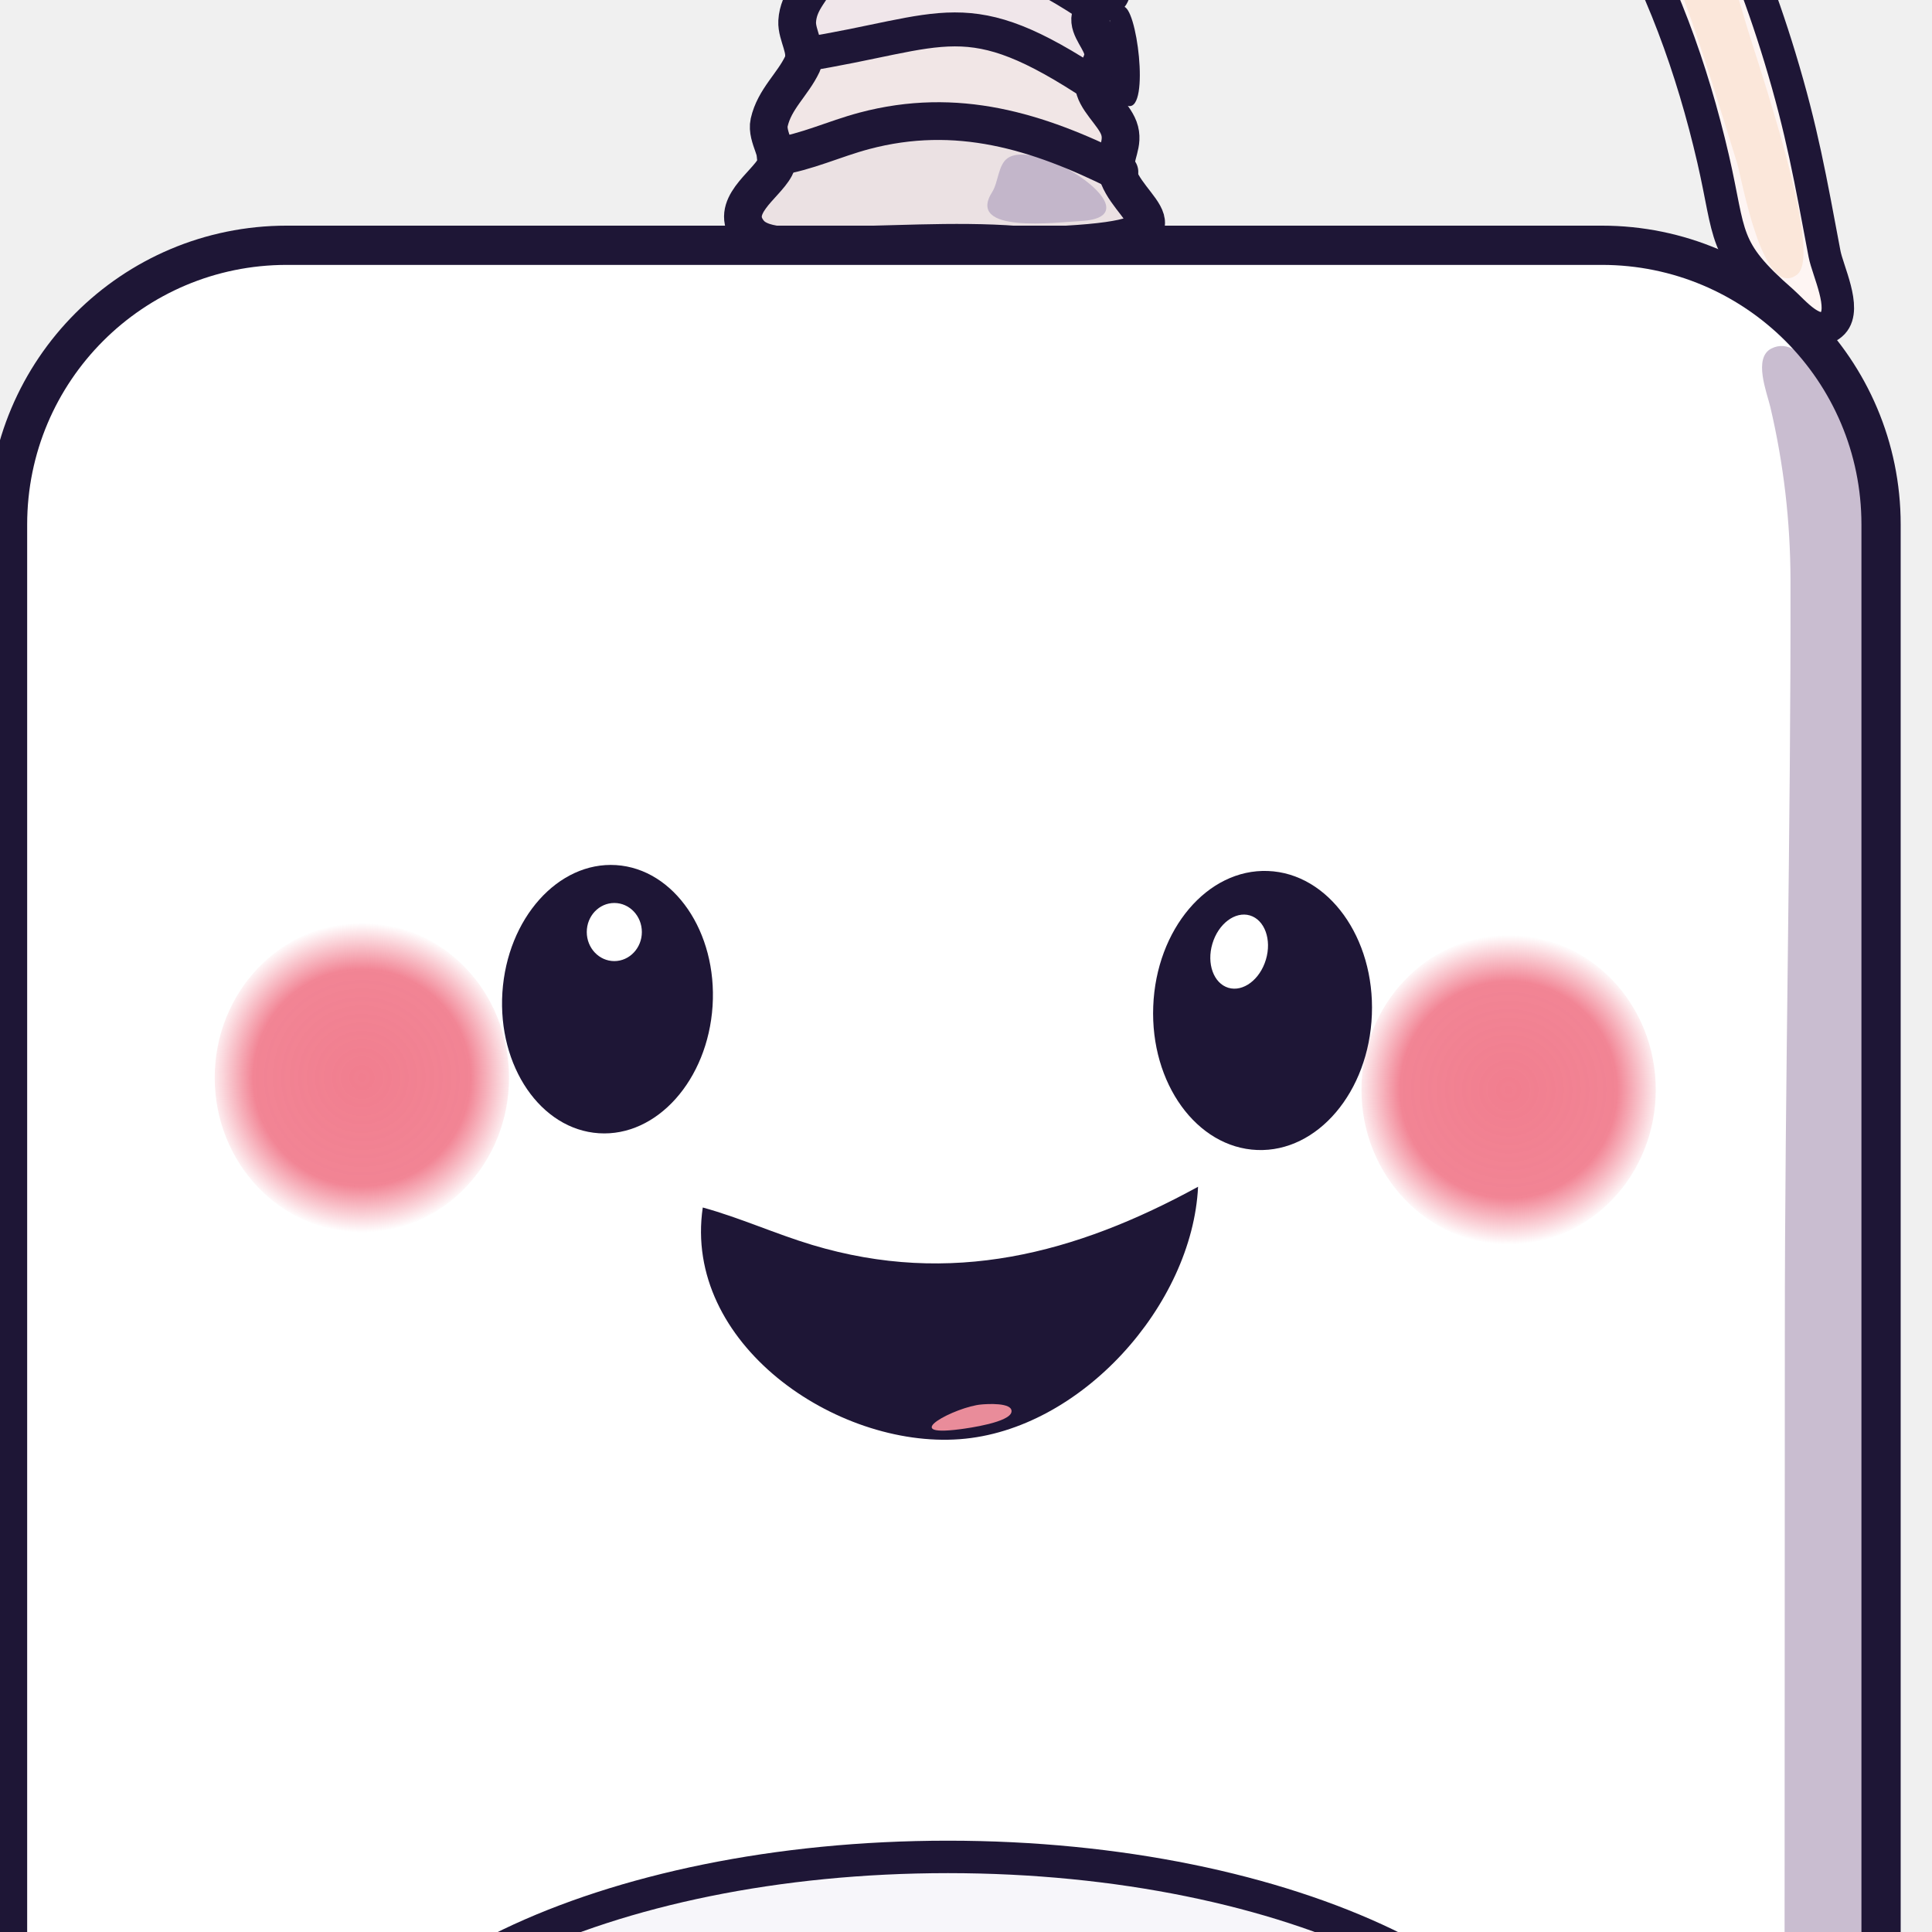
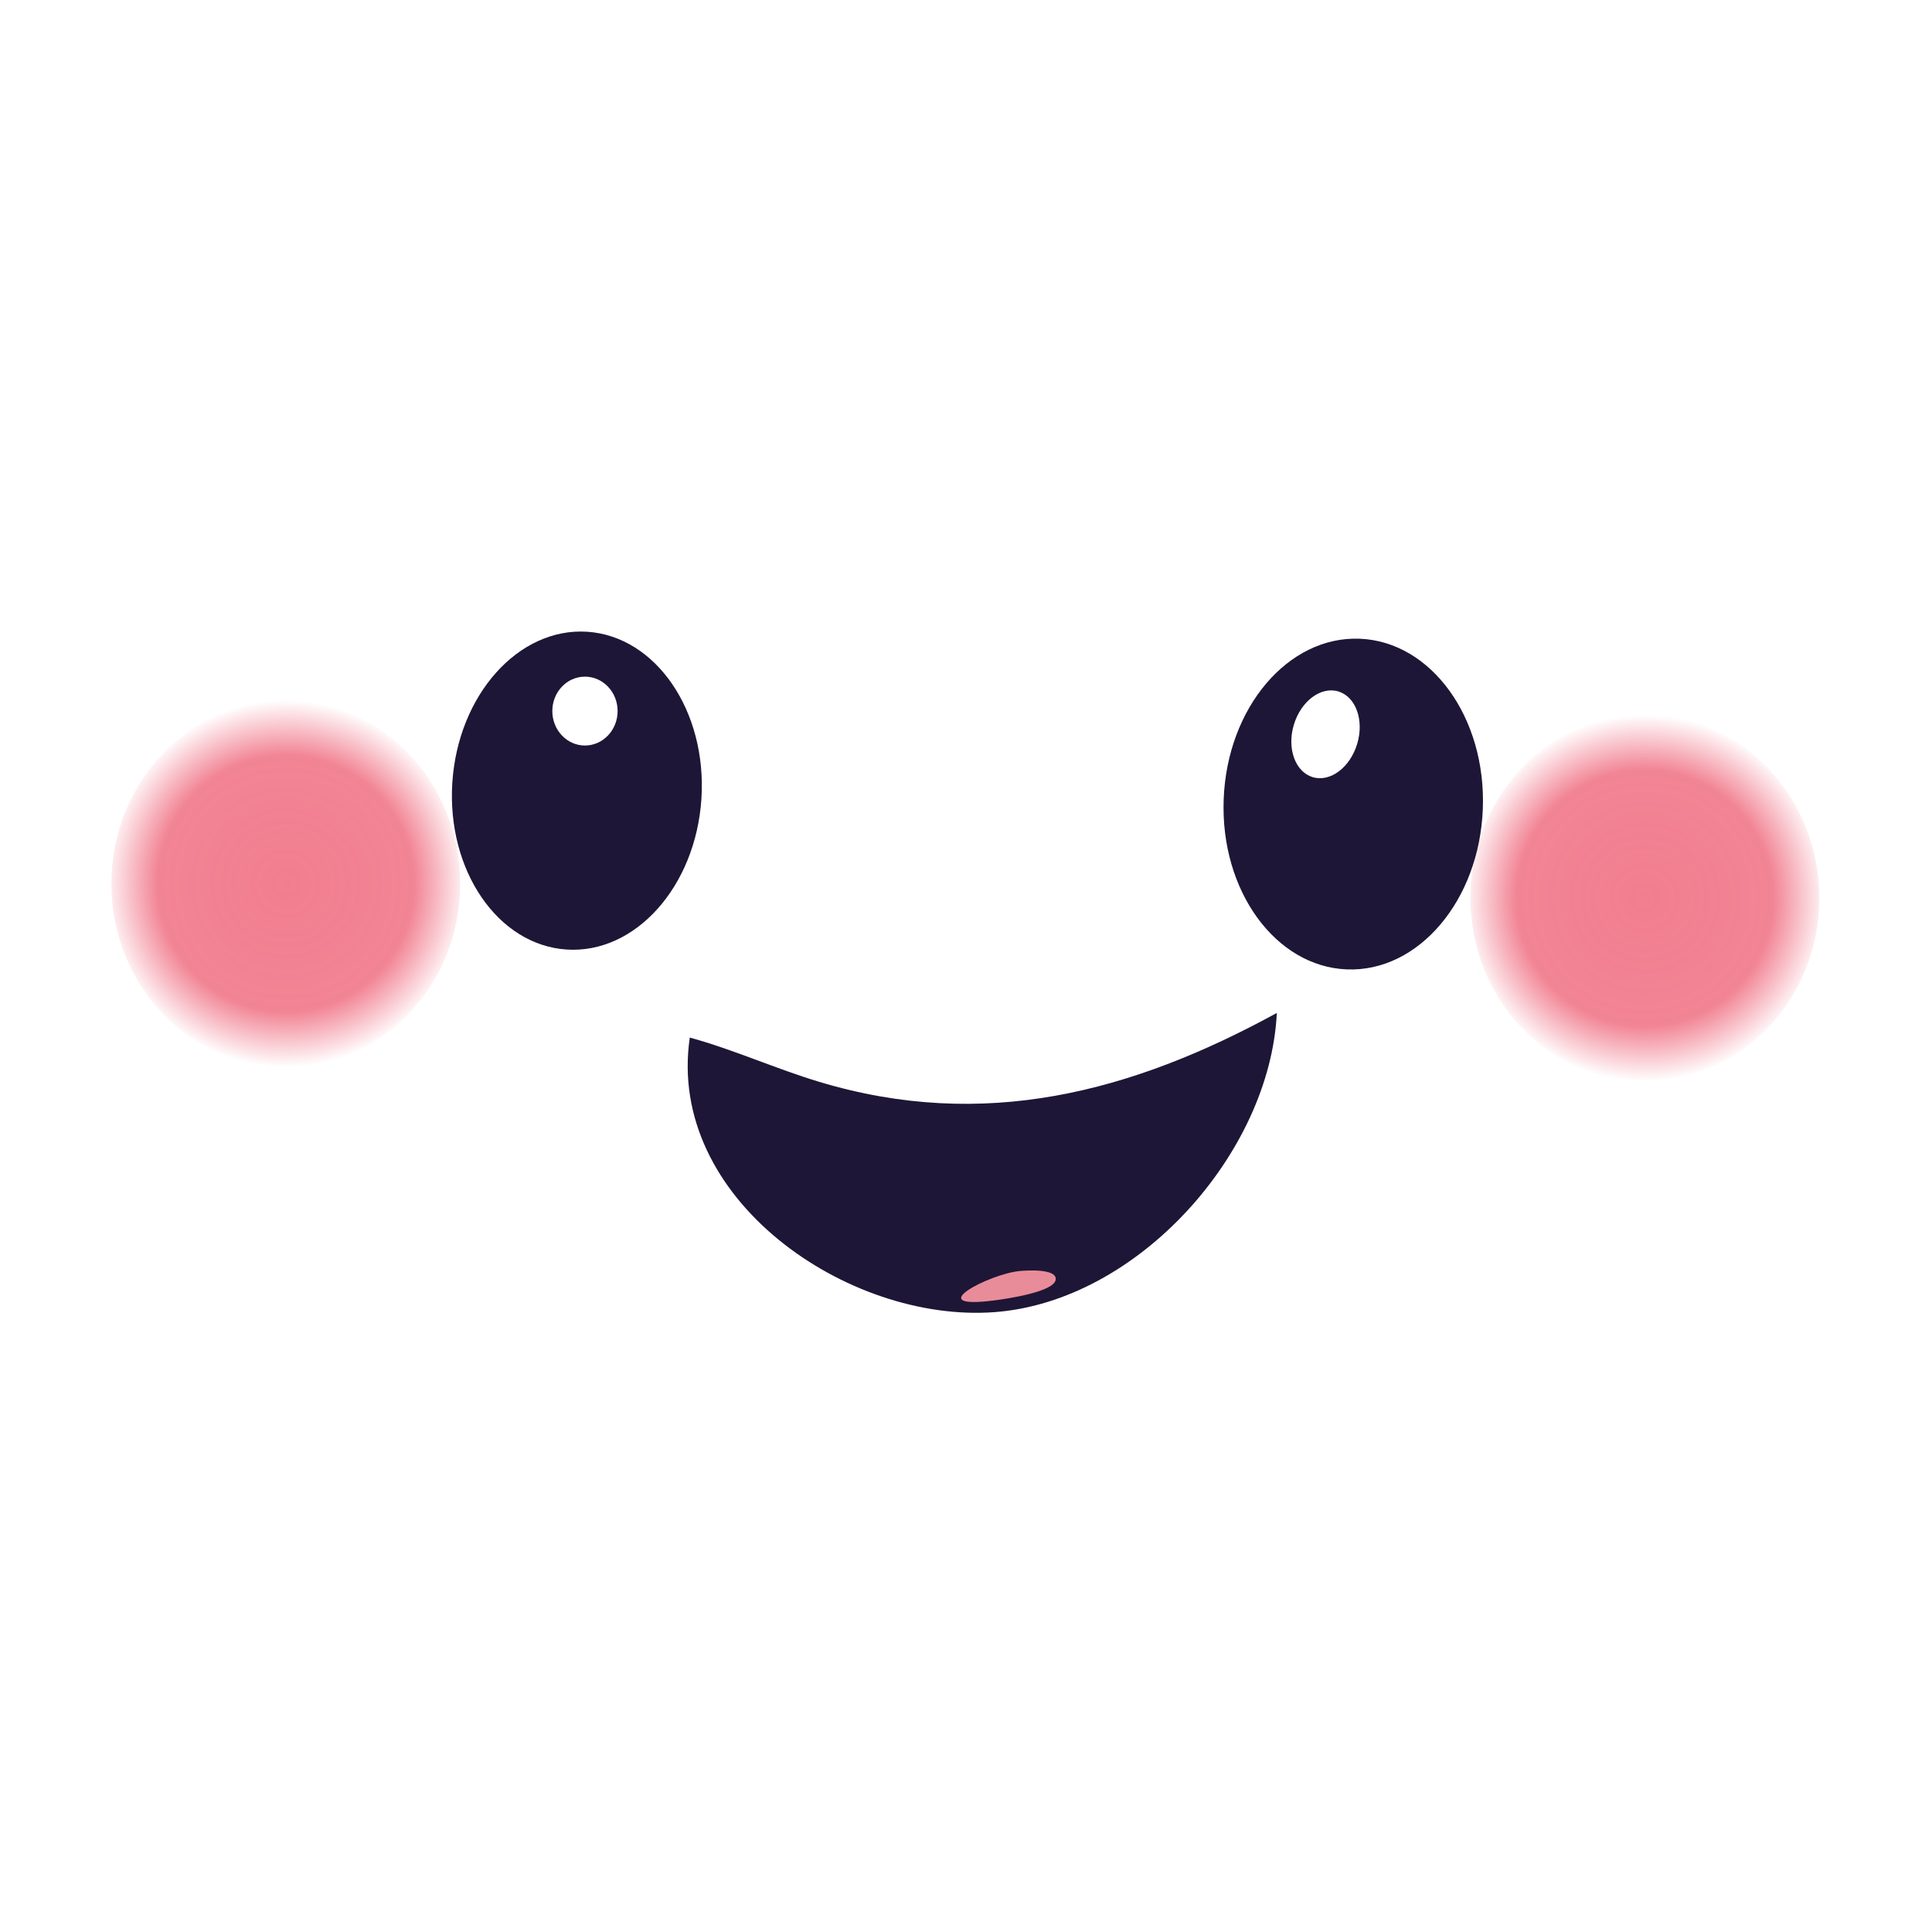
- <svg xmlns="http://www.w3.org/2000/svg" aria-hidden="true" viewBox="96 72 256 256">
+ <svg xmlns="http://www.w3.org/2000/svg" aria-hidden="true" viewBox="112 116 216 216">
  <defs>
    <linearGradient id="linear-gradient-1" x1="159.45" y1="313.48" x2="296.74" y2="409.61" gradientUnits="userSpaceOnUse">
      <stop offset="0" stop-color="#ffffff" stop-opacity="0" />
      <stop offset="0.55" stop-color="#e4dce8" stop-opacity="0" />
      <stop offset="1" stop-color="#c9bdd0" />
    </linearGradient>
    <linearGradient id="linear-gradient-2" x1="160.71" y1="433.31" x2="295.48" y2="527.68" gradientUnits="userSpaceOnUse">
      <stop offset="0" stop-color="#ffffff" stop-opacity="0" />
      <stop offset="0.55" stop-color="#e4dce8" stop-opacity="0" />
      <stop offset="1" stop-color="#c9bdd0" />
    </linearGradient>
    <radialGradient id="radial-gradient-1" cx="143.95" cy="214.8" r="20.5" gradientUnits="userSpaceOnUse">
      <stop offset="0" stop-color="#f17e8f" />
      <stop offset="0.7" stop-color="#f17e8f" stop-opacity="0.95" />
      <stop offset="1" stop-color="#f17e8f" stop-opacity="0" />
    </radialGradient>
    <radialGradient id="radial-gradient-2" cx="295.9" cy="216.4" r="20.5" gradientUnits="userSpaceOnUse">
      <stop offset="0" stop-color="#f17e8f" />
      <stop offset="0.7" stop-color="#f17e8f" stop-opacity="0.95" />
      <stop offset="1" stop-color="#f17e8f" stop-opacity="0" />
    </radialGradient>
  </defs>
  <g id="Vista_frontal">
-     <g id="Cabo_superior">
-       <g id="Cabo_superior-2">
-         <path id="Cabo_superior___base" d="M250.05 9.87 C239.62 10.8 231.54 14.71 226.11 23.87 C224.8 26.09 220.67 31.26 223.46 33.74 C225.37 35.45 230.72 34.26 233.22 34.6 C236.17 35.01 244.48 39.01 246.31 38.33 C249.34 37.21 249.74 32.08 251.68 29.81 C254.8 26.17 261.91 25.67 266.36 25.82 C285.61 26.46 306.07 50.51 313.93 66.49 C318.19 75.15 320.61 84.21 322.85 93.55 C325.21 103.37 324.27 105.47 332.14 112.33 C333.73 113.72 336.61 117.28 338.98 115.17 C341.19 113.2 338.46 107.74 338.01 105.36 C336.26 96.18 334.62 87.61 331.89 78.64 C321.67 45.11 301.67 17.28 265 11.56 C260.1 10.79 255.04 9.42 250.05 9.87 Z" fill="#fef5f3" />
-         <path id="Cabo_superior___sombra" d="M251.05 12.67 C248.48 12.87 243.24 13.36 241.21 15.03 C239.55 16.4 236.81 30.6 239.26 32.33 C246.65 37.54 246.97 28.81 252.29 25.64 C257.42 22.58 265.09 22.26 270.88 23.11 C276.84 23.99 282.7 28.19 287.6 31.45 C313.04 48.37 317.67 66.21 326.18 93.64 C326.8 95.66 329.57 111.86 334.12 108.39 C337.79 105.59 328.57 79.45 327.24 74.75 C323.39 61.18 316.8 49.55 307.41 39.21 C304.97 36.53 303.09 33.3 300.58 30.71 C291.18 21.02 276.28 16.43 263.36 14.45 C259.38 13.84 255.08 12.35 251.05 12.67 Z" fill="#fbe7da" />
-         <path id="Cabo_superior___contorno" d="M250.3 10.12 C239.86 11.04 231.76 14.93 226.34 24.11 C225.11 26.21 221.25 30.92 223.54 33.36 C225.28 35.21 231.45 34.06 233.93 34.42 C236.64 34.82 244.61 38.68 246.27 37.99 C249.19 36.78 249.59 31.65 251.62 29.43 C255.13 25.6 263.02 25.24 267.82 25.63 C274.2 26.15 279.81 29.46 285.06 32.91 C306.25 46.85 317.45 69.05 323 93.07 C325.37 103.35 324.16 104.97 332.17 111.94 C333.65 113.23 336.69 117.09 338.87 114.79 C340.69 112.86 338.18 107.86 337.76 105.64 C335.9 95.79 334.8 89.34 331.84 79.59 C321.69 46.19 302.05 17.5 265.22 11.89 C260.33 11.15 255.28 9.68 250.3 10.12 Z" fill="none" stroke="#1e1636" stroke-width="4.3" stroke-linecap="round" stroke-linejoin="round" />
-       </g>
-       <g id="Prensa-cabo">
-         <path id="Prensa-cabo___base_1" d="M225.33 34.44 C216.42 36 207.51 52.96 211.28 56.91 C211.83 57.48 226.22 57.18 230.29 58.76 C232.59 59.65 235.6 61.58 238.14 60.5 C241.01 59.29 241.73 54.18 242.49 51.53 C243.18 49.16 244.11 46.5 243.72 44 C242.57 36.58 231.68 33.33 225.33 34.44 Z" fill="#fdfbfb" />
-         <path id="Prensa-cabo___base_2" d="M215.33 57.45 C212.4 57.97 198.37 64.42 206.5 67.94 C210.34 69.6 220.36 66.1 225.75 67.52 C228.41 68.23 230.83 69.92 233.31 71.07 C235.55 72.11 245.69 75.58 243.47 69.32 C242.54 66.71 239.1 65.77 236.98 64.44 C229.56 59.76 225.09 55.71 215.33 57.45 Z" fill="#fcf3f9" />
-         <path id="Prensa-cabo___base_3" d="M216.53 65.12 C202.6 65.67 197.25 76.48 203.43 79.27 C206.9 80.83 212.69 77.4 216.26 76.79 C220.18 76.12 224.41 76.37 228.39 75.95 C233.21 75.44 236.09 83.99 240.83 81.98 C245.25 80.11 239.66 73.03 238.01 70.96 C233.38 65.15 223.37 64.85 216.53 65.12 Z" fill="#f0e6ea" />
-         <path id="Prensa-cabo___base_4" d="M216.79 76.11 C208.95 76.71 201.59 78.53 198.27 86.37 C197.57 88.01 197.02 89.94 198.01 91.59 C200.86 96.38 210 89.71 213.74 88.89 C217.48 88.06 221.73 88.4 225.53 88.65 C234.69 89.26 244.57 96.87 244.96 91 C245.09 88.96 243.66 86.97 242.5 85.41 C236.55 77.37 226.37 75.37 216.79 76.11 Z" fill="#f1e6e6" />
-         <path id="Prensa-cabo___base_5" d="M212.3 88.38 C205.78 89.08 186.88 99.45 196.23 103.95 C202.46 106.95 221.58 103.48 229.35 104.55 C233.32 105.09 249.87 106.5 247.39 99.47 C246.3 96.37 243.31 94.04 240.54 92.51 C232.4 88 221.38 87.4 212.3 88.38 Z" fill="#ebe1e3" />
-         <path id="Prensa-cabo___sombra_1" d="M232.34 39.17 C230.16 40.24 225.45 53.44 232.27 56 C233.47 56.46 234.87 56.96 236.16 56.56 C241.31 54.93 241.37 42.33 236 39.78 C234.93 39.27 233.52 38.6 232.34 39.17 Z" fill="#e9d3cc" />
-         <path id="Prensa-cabo___sombra_5" d="M229.51 92.96 C228.26 93.82 228.28 96.18 227.47 97.44 C223.94 103.02 236.05 101.45 239.17 101.29 C249.46 100.77 233.62 90.11 229.51 92.96 Z" fill="#c3b6ca" />
-         <path id="Prensa-cabo___linha_interna_1" d="M235.65 59.65 C223.98 57.7 223.19 57.49 211.25 57.5" fill="none" stroke="#1e1636" stroke-width="5.5" stroke-linecap="round" stroke-linejoin="round" />
-         <path id="Prensa-cabo___linha_interna_2" d="M240.91 73.94 C225.47 63.38 221.63 67.18 204.75 67.25" fill="none" stroke="#1e1636" stroke-width="3" stroke-linecap="round" stroke-linejoin="round" />
-         <path id="Prensa-cabo___linha_interna_3" d="M241.33 83.47 C223.96 71.94 221.52 76.2 202.29 79.28" fill="none" stroke="#1e1636" stroke-width="4.5" stroke-linecap="round" stroke-linejoin="round" />
-         <path id="Prensa-cabo___linha_interna_4" d="M244.33 94.79 C233.47 89.37 222.78 86.08 210.52 89.34 C206.47 90.42 202.98 92.13 198.79 92.78" fill="none" stroke="#1e1636" stroke-width="5" stroke-linecap="round" stroke-linejoin="round" />
-         <path id="Prensa-cabo___contorno" d="M225.58 34.69 C217.02 36.19 211.62 46.03 210.84 54.11 C210.71 55.42 211.83 57.03 211.44 58.22 C210.63 60.66 206.25 60.87 205.15 63.75 C204.6 65.19 205.35 66.69 204.81 68.09 C203.87 70.53 201.79 71.97 201.63 74.83 C201.53 76.68 203.13 78.77 202.32 80.49 C201.04 83.2 198.62 85.12 197.92 88.23 C197.48 90.21 199.57 92.53 198.71 94.15 C197.39 96.63 192.49 99.44 195.29 102.84 C197.15 105.1 202.32 104.49 204.93 104.5 C213.49 104.53 222.29 103.79 230.79 104.44 C232.95 104.6 235.16 104.52 237.32 104.4 C255.38 103.36 245.02 99.91 243.93 94.46 C243.55 92.54 245.04 91.09 244.25 88.96 C243.54 87.05 241.02 85.13 240.93 83.11 C240.87 81.63 242.3 80.57 242.17 78.99 C242.04 77.4 240.15 75.78 240.49 74.21 C240.94 72.16 244.23 72.18 243.13 69.33 C241.39 64.81 233.5 64.75 231.5 60.13 C230.98 58.94 237.31 60.94 238.8 59.72 C241.11 57.84 243.38 48.4 243.48 45.38 C243.75 37.38 232 33.57 225.58 34.69 Z" fill="none" stroke="#1e1636" stroke-width="5" stroke-linecap="round" stroke-linejoin="round" />
-         <path id="Prensa-cabo___acento_de_sombra" d="M248.51 31.11 C246.92 32.06 247.19 34.52 245.85 35.65 C244.48 36.8 243.05 34.34 242.77 37.03 C242.57 39.06 241.41 50.53 246 47.52 C247.47 46.57 253.42 38.25 253.66 36.5 C253.73 36 253.29 31.14 253.13 31.01 C252.68 30.67 251.79 30.77 251.27 30.75 C250.41 30.74 249.29 30.64 248.51 31.11 Z" fill="#1e1636" />
-       </g>
-     </g>
    <g id="Corpo">
      <path id="Corpo-2" d="M134 104.5 L308.25 104.5 C328.68 104.5 345.25 121.06 345.25 141.5 L345.25 664.5 C345.25 684.93 328.68 701.5 308.25 701.5 L134 701.5 C113.56 701.5 97 684.93 97 664.5 L97 141.5 C97 121.06 113.56 104.5 134 104.5 Z" fill="#ffffff" />
      <path id="Lateral__sombra_" d="M330.72 118.18 C328.27 119.42 330.13 124.02 330.58 125.94 C332.35 133.5 333.23 141.06 333.25 148.83 C333.31 181.98 332.5 215.14 332.5 248.3 C332.5 340.16 332.27 432.04 332.75 523.89 C332.92 554.91 333.47 585.92 333.5 616.94 C333.51 630.99 335.78 645.99 333.12 659.88 C327.18 690.9 305.47 688.57 280.57 688.76 C236.02 689.09 191.48 689.25 146.91 689.25 C137.08 689.25 126.75 689.41 117.21 686.7 C115.51 686.21 107.18 682.37 106.39 682.82 C103.62 684.41 111.67 691.28 112.87 692.16 C123.74 700.17 136.77 699.5 149.59 699.5 C169.85 699.5 190.1 699.5 210.35 699.5 C237.58 699.5 264.8 699.25 292.02 699.25 C305.43 699.25 320.61 700.81 331.38 691.12 C344.17 679.61 343.25 666.08 343.25 650.39 C343.25 632.24 343.42 614.06 343.03 595.92 C342.43 568.09 343.01 540.18 343 512.33 C342.96 454.85 343 397.36 343 339.87 C343 282.36 343 224.84 343 167.33 C343 154.68 345.13 139.94 340.15 128 C338.98 125.2 335.05 115.99 330.72 118.18 Z" fill="#c9bdd0" />
      <path id="Contorno_do_corpo" d="M134 104.5 L308.25 104.5 C328.68 104.5 345.25 121.06 345.25 141.5 L345.25 664.5 C345.25 684.93 328.68 701.5 308.25 701.5 L134 701.5 C113.56 701.5 97 684.93 97 664.5 L97 141.5 C97 121.06 113.56 104.5 134 104.5 Z" fill="none" stroke="#1e1636" stroke-width="5.2" stroke-linecap="round" stroke-linejoin="round" />
-     </g>
-     <g id="Tomadas">
-       <g id="Tomada_superior">
-         <path id="Tomada_1___base" d="M139.5 357.55 C139.5 335.73 176.25 318.05 221.6 318.05 C266.94 318.05 303.7 335.73 303.7 357.55 C303.7 379.36 266.94 397.05 221.6 397.05 C176.25 397.05 139.5 379.36 139.5 357.55 Z" fill="#f7f6fa" />
-         <path id="Tomada_1___sombra_interna" d="M151 361.55 C151 341.66 185.51 325.55 228.1 325.55 C270.68 325.55 305.2 341.66 305.2 361.55 C305.2 381.43 270.68 397.55 228.1 397.55 C185.51 397.55 151 381.43 151 361.55 Z" fill="url(#linear-gradient-1)" />
-         <path id="Tomada_1___sombra_do_furo_1" d="M168.91 355.68 C169.65 349.43 174.49 344.86 179.73 345.47 C184.96 346.09 188.61 351.66 187.88 357.91 C187.15 364.16 182.30 368.73 177.07 368.12 C171.83 367.50 168.18 361.93 168.91 355.68 Z" fill="#bdb5cb" />
-         <path id="Tomada_1___furo_1" d="M171.91 357.18 C172.65 350.93 177.49 346.36 182.73 346.97 C187.96 347.59 191.61 353.16 190.88 359.41 C190.15 365.66 185.30 370.23 180.07 369.62 C174.83 369.00 171.18 363.43 171.91 357.18 Z" fill="#1e1636" />
-         <path id="Tomada_1___sombra_do_furo_2" d="M208.81 346.40 C207.24 340.19 210.39 334.03 215.85 332.65 C221.31 331.27 227.01 335.18 228.58 341.39 C230.16 347.60 227.00 353.76 221.54 355.14 C216.08 356.52 210.38 352.61 208.81 346.40 Z" fill="#bdb5cb" />
-         <path id="Tomada_1___furo_2" d="M211.81 347.90 C210.24 341.69 213.39 335.53 218.85 334.15 C224.31 332.77 230.01 336.68 231.58 342.89 C233.16 349.10 230.00 355.26 224.54 356.64 C219.08 358.02 213.38 354.11 211.81 347.90 Z" fill="#1e1636" />
-         <path id="Tomada_1___sombra_do_furo_3" d="M250.01 357.09 C251.16 351.15 256.03 347.10 260.88 348.05 C265.74 348.99 268.73 354.57 267.58 360.50 C266.43 366.44 261.56 370.49 256.71 369.54 C251.85 368.60 248.86 363.02 250.01 357.09 Z" fill="#bdb5cb" />
-         <path id="Tomada_1___furo_3" d="M253.01 358.59 C254.16 352.65 259.03 348.60 263.88 349.55 C268.74 350.49 271.73 356.07 270.58 362.00 C269.43 367.94 264.56 371.99 259.71 371.04 C254.85 370.10 251.86 364.52 253.01 358.59 Z" fill="#1e1636" />
-         <path id="Tomada_1___contorno" d="M139.5 357.55 C139.5 335.73 176.25 318.05 221.6 318.05 C266.94 318.05 303.7 335.73 303.7 357.55 C303.7 379.36 266.94 397.05 221.6 397.05 C176.25 397.05 139.5 379.36 139.5 357.55 Z" fill="none" stroke="#1e1636" stroke-width="4.3" stroke-linecap="round" stroke-linejoin="round" />
-       </g>
-       <g id="Tomada_inferior">
-         <path id="Tomada_2___base" d="M140.2 476.5 C140.2 455.62 176.64 438.7 221.6 438.7 C266.55 438.7 303 455.62 303 476.5 C303 497.37 266.55 514.3 221.6 514.3 C176.64 514.3 140.2 497.37 140.2 476.5 Z" fill="#f7f6fa" />
-         <path id="Tomada_2___sombra_interna" d="M151.7 480.5 C151.7 461.55 185.90 446.2 228.1 446.2 C270.29 446.2 304.5 461.55 304.5 480.5 C304.5 499.44 270.29 514.8 228.1 514.8 C185.90 514.8 151.7 499.44 151.7 480.5 Z" fill="url(#linear-gradient-2)" />
-         <path id="Tomada_2___sombra_do_furo_1" d="M169.80 473.35 C171.33 467.55 176.55 463.91 181.47 465.21 C186.38 466.50 189.12 472.25 187.59 478.05 C186.06 483.84 180.84 487.48 175.92 486.19 C171.01 484.89 168.27 479.14 169.80 473.35 Z" fill="#bdb5cb" />
-         <path id="Tomada_2___furo_1" d="M172.80 474.85 C174.33 469.05 179.55 465.41 184.47 466.71 C189.38 468.00 192.12 473.75 190.59 479.55 C189.06 485.34 183.84 488.98 178.92 487.69 C174.01 486.39 171.27 480.64 172.80 474.85 Z" fill="#1e1636" />
-         <path id="Tomada_2___sombra_do_furo_2" d="M208.89 463.77 C208.28 457.62 212.17 452.19 217.58 451.65 C223.00 451.11 227.88 455.66 228.50 461.82 C229.11 467.97 225.22 473.40 219.81 473.94 C214.39 474.48 209.51 469.93 208.89 463.77 Z" fill="#bdb5cb" />
-         <path id="Tomada_2___furo_2" d="M211.89 465.27 C211.28 459.12 215.17 453.69 220.58 453.15 C226.00 452.61 230.88 457.16 231.50 463.32 C232.11 469.47 228.22 474.90 222.81 475.44 C217.39 475.98 212.51 471.43 211.89 465.27 Z" fill="#1e1636" />
-         <path id="Tomada_2___sombra_do_furo_3" d="M249.5 476.90 C249.56 470.97 253.59 466.19 258.51 466.25 C263.42 466.30 267.36 471.15 267.3 477.09 C267.23 483.03 263.20 487.80 258.28 487.74 C253.37 487.69 249.43 482.84 249.5 476.90 Z" fill="#bdb5cb" />
-         <path id="Tomada_2___furo_3" d="M252.5 478.40 C252.56 472.47 256.59 467.69 261.51 467.75 C266.42 467.80 270.36 472.65 270.3 478.59 C270.23 484.53 266.20 489.30 261.28 489.24 C256.37 489.19 252.43 484.34 252.5 478.40 Z" fill="#1e1636" />
-         <path id="Tomada_2___contorno" d="M140.2 476.5 C140.2 455.62 176.64 438.7 221.6 438.7 C266.55 438.7 303 455.62 303 476.5 C303 497.37 266.55 514.3 221.6 514.3 C176.64 514.3 140.2 497.37 140.2 476.5 Z" fill="none" stroke="#1e1636" stroke-width="4.3" stroke-linecap="round" stroke-linejoin="round" />
-       </g>
    </g>
    <g id="Rosto">
      <g id="Rosto-2">
        <path id="Bochecha_esquerda" d="M124.45 214.8 C124.45 203.47 133.18 194.3 143.95 194.3 C154.72 194.3 163.45 203.47 163.45 214.8 C163.45 226.12 154.72 235.3 143.95 235.3 C133.18 235.3 124.45 226.12 124.45 214.8 Z" fill="url(#radial-gradient-1)" />
        <path id="Bochecha_direita" d="M276.4 216.4 C276.4 205.07 285.13 195.9 295.9 195.9 C306.67 195.9 315.4 205.07 315.4 216.4 C315.4 227.72 306.67 236.9 295.9 236.9 C285.13 236.9 276.4 227.72 276.4 216.4 Z" fill="url(#radial-gradient-2)" />
        <path id="Olho_esquerdo" d="M162.57 203.5 C163.21 193.69 169.96 186.14 177.64 186.63 C185.33 187.13 191.05 195.49 190.42 205.3 C189.78 215.11 183.04 222.66 175.35 222.16 C167.66 221.66 161.94 213.31 162.57 203.5 Z" fill="#1e1636" />
        <path id="Olho_direito" d="M248.81 205.34 C249.20 195.13 256.00 187.10 264.01 187.41 C272.01 187.72 278.18 196.24 277.78 206.45 C277.39 216.66 270.59 224.69 262.59 224.38 C254.58 224.07 248.41 215.55 248.81 205.34 Z" fill="#1e1636" />
        <path id="Brilho_olho_esquerdo" d="M173.75 195.5 C173.75 193.37 175.38 191.65 177.4 191.65 C179.41 191.65 181.05 193.37 181.05 195.5 C181.05 197.62 179.41 199.35 177.4 199.35 C175.38 199.35 173.75 197.62 173.75 195.5 Z" fill="#ffffff" />
        <path id="Brilho_olho_direito" d="M256.65 197.04 C257.44 194.39 259.67 192.72 261.62 193.30 C263.58 193.89 264.53 196.51 263.74 199.15 C262.95 201.80 260.73 203.47 258.77 202.89 C256.81 202.30 255.86 199.68 256.65 197.04 Z" fill="#ffffff" />
        <path id="Boca" d="M189.12 232 C186.47 250.02 206.78 263.92 223.17 262.7 C239.25 261.51 254 244.88 254.75 229.25 C238.5 238.14 221.99 242.48 203.62 236.96 C198.73 235.49 194.04 233.35 189.12 232 Z" fill="#1e1636" />
        <path id="Língua" d="M226.04 258.1 C222.67 258.38 214.8 262.48 223.21 261.38 C224.38 261.23 229.87 260.46 230.03 259.06 C230.18 257.79 226.69 258.04 226.04 258.1 Z" fill="#e98c9a" />
      </g>
    </g>
    <g id="Luvas">
      <g id="Luva_esquerda">
        <path id="Luva_esquerda___base" d="M36.3 529.63 C23.12 531.04 31.08 542.76 30.26 544.64 C29.54 546.27 24.08 550.66 22.42 553.41 C15.92 564.19 6 592.36 12.47 604.19 C13.29 605.69 14.86 607.16 16.67 606.17 C17.47 605.74 17.74 605.01 18.12 604.25 C18.23 604.03 18.43 603.46 18.55 603.67 C20.95 607.74 16.79 622.37 26.89 624.98 C28.42 625.38 30.33 625.32 31.68 624.44 C35.88 621.72 33.26 614.2 33.25 610.13 C33.25 609.68 33.16 604.56 33.5 604.59 C33.58 604.6 34.05 610.98 34.26 612.97 C34.98 619.79 37.24 632.65 46.92 630.52 C52.79 629.24 52.85 622.05 52.73 617.34 C52.5 608.15 50.16 590.49 56.61 582.91 C58.26 580.97 60.73 586.94 61.35 588.06 C63.05 591.15 64.73 594.38 67.61 596.55 C71.62 599.57 79.49 599.41 81.83 594.3 C86.14 584.85 74.82 577.49 72.18 569.56 C70.68 565.06 71.21 560.17 69.15 555.79 C68.33 554.03 65.26 551.38 65.27 549.49 C65.29 546.61 69.99 546.1 68.34 541.17 C65.64 533.1 43.8 528.83 36.3 529.63 Z" fill="#fcfbfc" />
        <path id="Luva_esquerda___sombra" d="M58.28 549.28 C56.99 550.04 62.02 559.9 62.72 561.8 C65.12 568.22 68.41 576.32 68.67 583.22 C68.77 585.89 64.81 585.12 65.35 588.05 C65.97 591.47 69.61 594.93 73.03 595.27 C77.83 595.75 79.95 592.03 78.95 587.67 C77.66 581.98 72.41 577.81 70.03 572.58 C67.76 567.6 68.46 561.89 66.16 556.91 C65.42 555.29 60.35 548.06 58.28 549.28 Z" fill="#d2c8db" />
        <path id="Luva_esquerda___sombra-2" d="M50.16 583.5 C47.39 584.41 47.09 590.41 46.79 592.75 C45.86 600.1 46.3 608.01 44.41 615.17 C43.69 617.9 41.41 620 40.79 622.64 C40.26 624.88 42.07 627.04 44.25 627.38 C52.79 628.7 48.84 604.51 49.07 599.46 C49.18 596.95 52.85 582.62 50.16 583.5 Z" fill="#d2c8db" />
        <path id="Luva_esquerda___sombra-3" d="M48.11 535.15 C46.21 536.51 53.79 539.42 54.64 540.1 C58.39 543.1 54.85 548.53 62.96 545.9 C72.84 542.7 52.34 532.09 48.11 535.15 Z" fill="#d2c8db" />
        <path id="Luva_esquerda___sombra-4" d="M28.62 607.33 C27.56 607.92 24.62 621.86 28.48 621.81 C32.19 621.76 30.6 606.23 28.62 607.33 Z" fill="#d2c8db" />
        <path id="Luva_esquerda___linha_interna_1" d="M18.18 602.93 C19.17 597.01 20.32 591.44 22.25 585.75" fill="none" stroke="#1e1636" stroke-width="4.2" stroke-linecap="round" stroke-linejoin="round" />
        <path id="Luva_esquerda___contorno" d="M36.55 529.88 C23.35 531.25 31.21 544.08 31.01 544.62 C30.99 544.69 23.93 551.56 22.66 553.68 C15.79 565.05 12.19 577.78 11.16 590.95 C10.85 595 10.43 602.36 13.77 605.4 C15.27 606.76 17.05 606.07 17.74 604.3 C17.91 603.86 18.77 600.37 18.8 600.42 C19.67 602.01 18.99 605.35 19.1 607.14 C19.45 612.94 20.62 625.77 29.27 624.88 C30.93 624.71 32.3 623.79 33.07 622.29 C34.13 620.21 32.99 604.83 33.47 600.57 C33.58 599.54 33.42 594.88 34.4 594.35 C34.7 594.19 34.47 597.11 34.45 597.29 C34.21 599.48 34.02 601.66 34 603.86 C33.95 610.61 34.32 618.11 37.31 624.26 C40.68 631.18 49.48 633.73 51.95 624.7 C54.88 613.93 49 603.04 54.66 586.65 C55.12 585.31 55.43 583.39 56.54 582.39 C58.43 580.67 60.56 585.91 61.21 587.1 C64.53 593.12 68.53 599.78 76.55 597.92 C78.6 597.45 80.46 596.28 81.43 594.37 C86.04 585.4 74.81 577.84 72.16 570.37 C70.64 566.11 71.06 561.47 69.41 557.24 C68.4 554.66 65.24 552.23 64.67 549.71 C64.18 547.5 69.84 545.97 68 541.18 C65.11 533.65 43.81 529.13 36.55 529.88 Z" fill="none" stroke="#1e1636" stroke-width="4.89" stroke-linecap="round" stroke-linejoin="round" />
      </g>
      <g id="Luva_direita">
        <path id="Luva_direita___base" d="M400.04 530.1 C391.93 530.65 374.64 533.19 374.41 544.21 C374.35 546.89 375.84 548.12 378.27 548.65 C378.42 548.69 379.26 548.69 379.25 549.05 C379.24 549.42 378.51 549.82 378.29 550 C376.42 551.5 374.96 553.15 373.85 555.3 C371.32 560.19 371.88 565.92 370.2 571.06 C367.88 578.15 356.7 586.16 361.35 594.26 C364.64 600.01 373.11 599.07 377.32 595.03 C379.32 593.11 380.65 590.41 382.08 588.06 C382.93 586.67 385.46 580.42 387.57 582.8 C392.88 588.75 390.85 610.01 390.39 617.8 C390.1 622.61 390.09 629.63 396.41 630.27 C405.21 631.15 407.45 619.79 408.39 613.27 C408.53 612.27 408.99 606.44 409.23 606.35 C409.38 606.3 409.38 606.66 409.41 606.83 C409.72 608.9 409.44 611.12 409.3 613.2 C408.99 617.88 407.18 624.15 413.56 625.45 C425.54 627.9 423.6 607.22 425.16 605.29 C425.99 604.27 429.11 606.63 430.76 602.57 C436.57 588.32 427.55 563.06 419.56 550.83 C417.96 548.38 414.64 546.78 413.31 544.45 C412.45 542.97 416.92 538.25 413.87 534.06 C410.85 529.91 404.63 529.79 400.04 530.1 Z" fill="#fdfcfd" />
        <path id="Luva_direita___sombra" d="M372.68 575.5 C371.02 576.06 369.91 578.72 368.96 580.05 C357.17 596.55 371.21 599.58 377.66 589.09 C379.19 586.59 386.87 576.06 385.17 575.67 C382.09 574.97 378.42 579.86 375.1 579.66 C372.92 579.53 375.12 574.68 372.68 575.5 Z" fill="#ccc3d5" />
        <path id="Luva_direita___sombra-2" d="M396.81 533.68 C393.88 533.98 375.05 538.27 378.51 543.76 C379.25 544.93 382.23 545.29 383.46 546.07 C384.22 546.55 385.24 547.21 386.18 546.78 C387.67 546.09 388.31 543.08 389.86 541.95 C390.76 541.29 408.33 532.49 396.81 533.68 Z" fill="#ccc3d5" />
        <path id="Luva_direita___sombra-3" d="M394.89 608.1 C393.69 608.81 390.65 630.53 399.2 626.37 C402.44 624.8 396.89 620.29 396.61 617.62 C396.49 616.46 397.13 606.77 394.89 608.1 Z" fill="#ccc3d5" />
        <path id="Luva_direita___sombra-4" d="M393.44 584.82 C393.02 585.08 393.68 599.94 394.25 601.83 C394.4 602.32 394.75 603.15 395.43 602.96 C397.17 602.46 396.89 582.76 393.44 584.82 Z" fill="#ccc3d5" />
        <path id="Luva_direita___sombra-5" d="M379.84 553.47 C375.88 554.55 372.63 569.42 376.17 567.68 C376.42 567.56 383.55 552.46 379.84 553.47 Z" fill="#ccc3d5" />
        <path id="Luva_direita___linha_interna_1" d="M424.83 604.2 C423.8 597.55 422.68 591.21 420 585" fill="none" stroke="#1e1636" stroke-width="4.55" stroke-linecap="round" stroke-linejoin="round" />
        <path id="Luva_direita___contorno" d="M400.29 530.35 C392.42 530.88 375.47 533.74 374.72 543.9 C374.6 545.46 375.07 547.13 376.56 547.88 C377.09 548.15 380.54 548.14 380.29 548.79 C379.79 550.07 375.37 552.88 374.06 555.58 C371.65 560.55 372.15 566.2 370.44 571.36 C368.16 578.25 356.65 586.64 361.85 594.47 C365.38 599.79 373.28 598.55 377.31 594.59 C379.28 592.64 380.6 589.93 382 587.55 C382.75 586.27 385.12 580.56 387.17 581.87 C390.21 583.81 390.61 590.46 390.74 593.61 C390.96 599.2 390.28 621.91 390.87 624.48 C392.7 632.37 401.41 630.72 404.73 624.99 C408.32 618.78 408.92 609.74 408.99 602.71 C409.01 600.35 408.48 598.01 408.49 595.66 C408.5 595.46 408.41 595.15 408.6 595.06 C408.91 594.92 408.94 595.68 409.02 596.01 C409.61 598.33 409.51 600.8 409.65 603.17 C410.06 610.24 406.2 623.56 413.69 625.16 C415.86 625.63 417.84 624.98 419.4 623.44 C426.2 616.72 423.28 606.31 424.74 603.92 C424.95 603.57 425.35 604.07 425.52 604.18 C427.32 605.35 428.95 605.22 430.11 603.21 C436.92 591.34 426.45 561.47 419.29 550.89 C417.48 548.21 414.74 546.98 412.75 544.7 C412.19 544.06 414.92 539.82 414.85 537.97 C414.61 530.8 405.68 529.99 400.29 530.35 Z" fill="none" stroke="#1e1636" stroke-width="5.09" stroke-linecap="round" stroke-linejoin="round" />
      </g>
    </g>
    <g id="Acentos_de_traço">
      <path id="Acento_de_traço_1" d="M242.07 59.42 C239.89 59.99 238.76 63.81 241.55 64.42 C243.74 64.9 243.98 58.92 242.07 59.42 Z" fill="#1e1636" />
      <path id="Acento_de_traço_2" d="M244.78 72.88 C241.77 73.43 243.59 76.99 243.68 78.75 C243.8 80.83 241.95 85.44 245.54 86.05 C248.38 86.53 246.62 72.55 244.78 72.88 Z" fill="#1e1636" />
      <path id="Acento_de_traço_3" d="M33.4 542.99 C31.22 543.76 32.91 547.4 35.36 546.76 C38.79 545.87 35.45 542.28 33.4 542.99 Z" fill="#1e1636" />
      <path id="Acento_de_traço_4" d="M409.67 542.71 C408.08 542.38 404.38 545.07 407.17 546.04 C411.1 547.41 411.58 543.1 409.67 542.71 Z" fill="#1e1636" />
      <path id="Acento_de_traço_5" d="M59.5 546.43 C58.13 547.15 60.98 550.77 62.31 549.29 C63.7 547.72 60.89 545.71 59.5 546.43 Z" fill="#1e1636" />
      <path id="Acento_de_traço_6" d="M35.34 588.09 C32.8 588.75 31.69 592.1 34.83 592.61 C38.45 593.19 37.6 587.5 35.34 588.09 Z" fill="#1e1636" />
      <path id="Acento_de_traço_7" d="M406.65 588.1 C404.26 589.08 404.09 593.77 408.42 593.18 C412.99 592.56 408.77 587.22 406.65 588.1 Z" fill="#1e1636" />
      <path id="Acento_de_traço_8" d="M430.28 606.03 C425.62 606.28 424.64 612.72 427.06 612.98 C427.97 613.08 434.02 605.83 430.28 606.03 Z" fill="#1e1636" />
      <path id="Acento_de_traço_9" d="M13.5 607.87 C11.85 608.74 15.59 613.45 16.83 612.34 C18.9 610.47 15.86 606.63 13.5 607.87 Z" fill="#1e1636" />
      <path id="Acento_de_traço_10" d="M366.06 751.06 C362.85 751.81 360.48 764.87 362.23 766.7 C363.56 768.1 364.28 765.42 364.54 765.57 C365.19 765.99 364.6 767.42 365.49 767.82 C368.44 769.14 367.07 758.43 367.01 757.11 C366.95 755.86 367.85 750.64 366.06 751.06 Z" fill="#1e1636" />
      <path id="Acento_de_traço_11" d="M303.16 785.48 C300.4 786.5 307.15 791.79 310.51 790.45 C314.31 788.94 304.01 785.17 303.16 785.48 Z" fill="#1e1636" />
      <path id="Acento_de_traço_12" d="M314.91 790.48 C312.62 791.36 317.31 796.47 320.99 794.14 C323.62 792.48 316.2 789.99 314.91 790.48 Z" fill="#1e1636" />
    </g>
  </g>
</svg>
